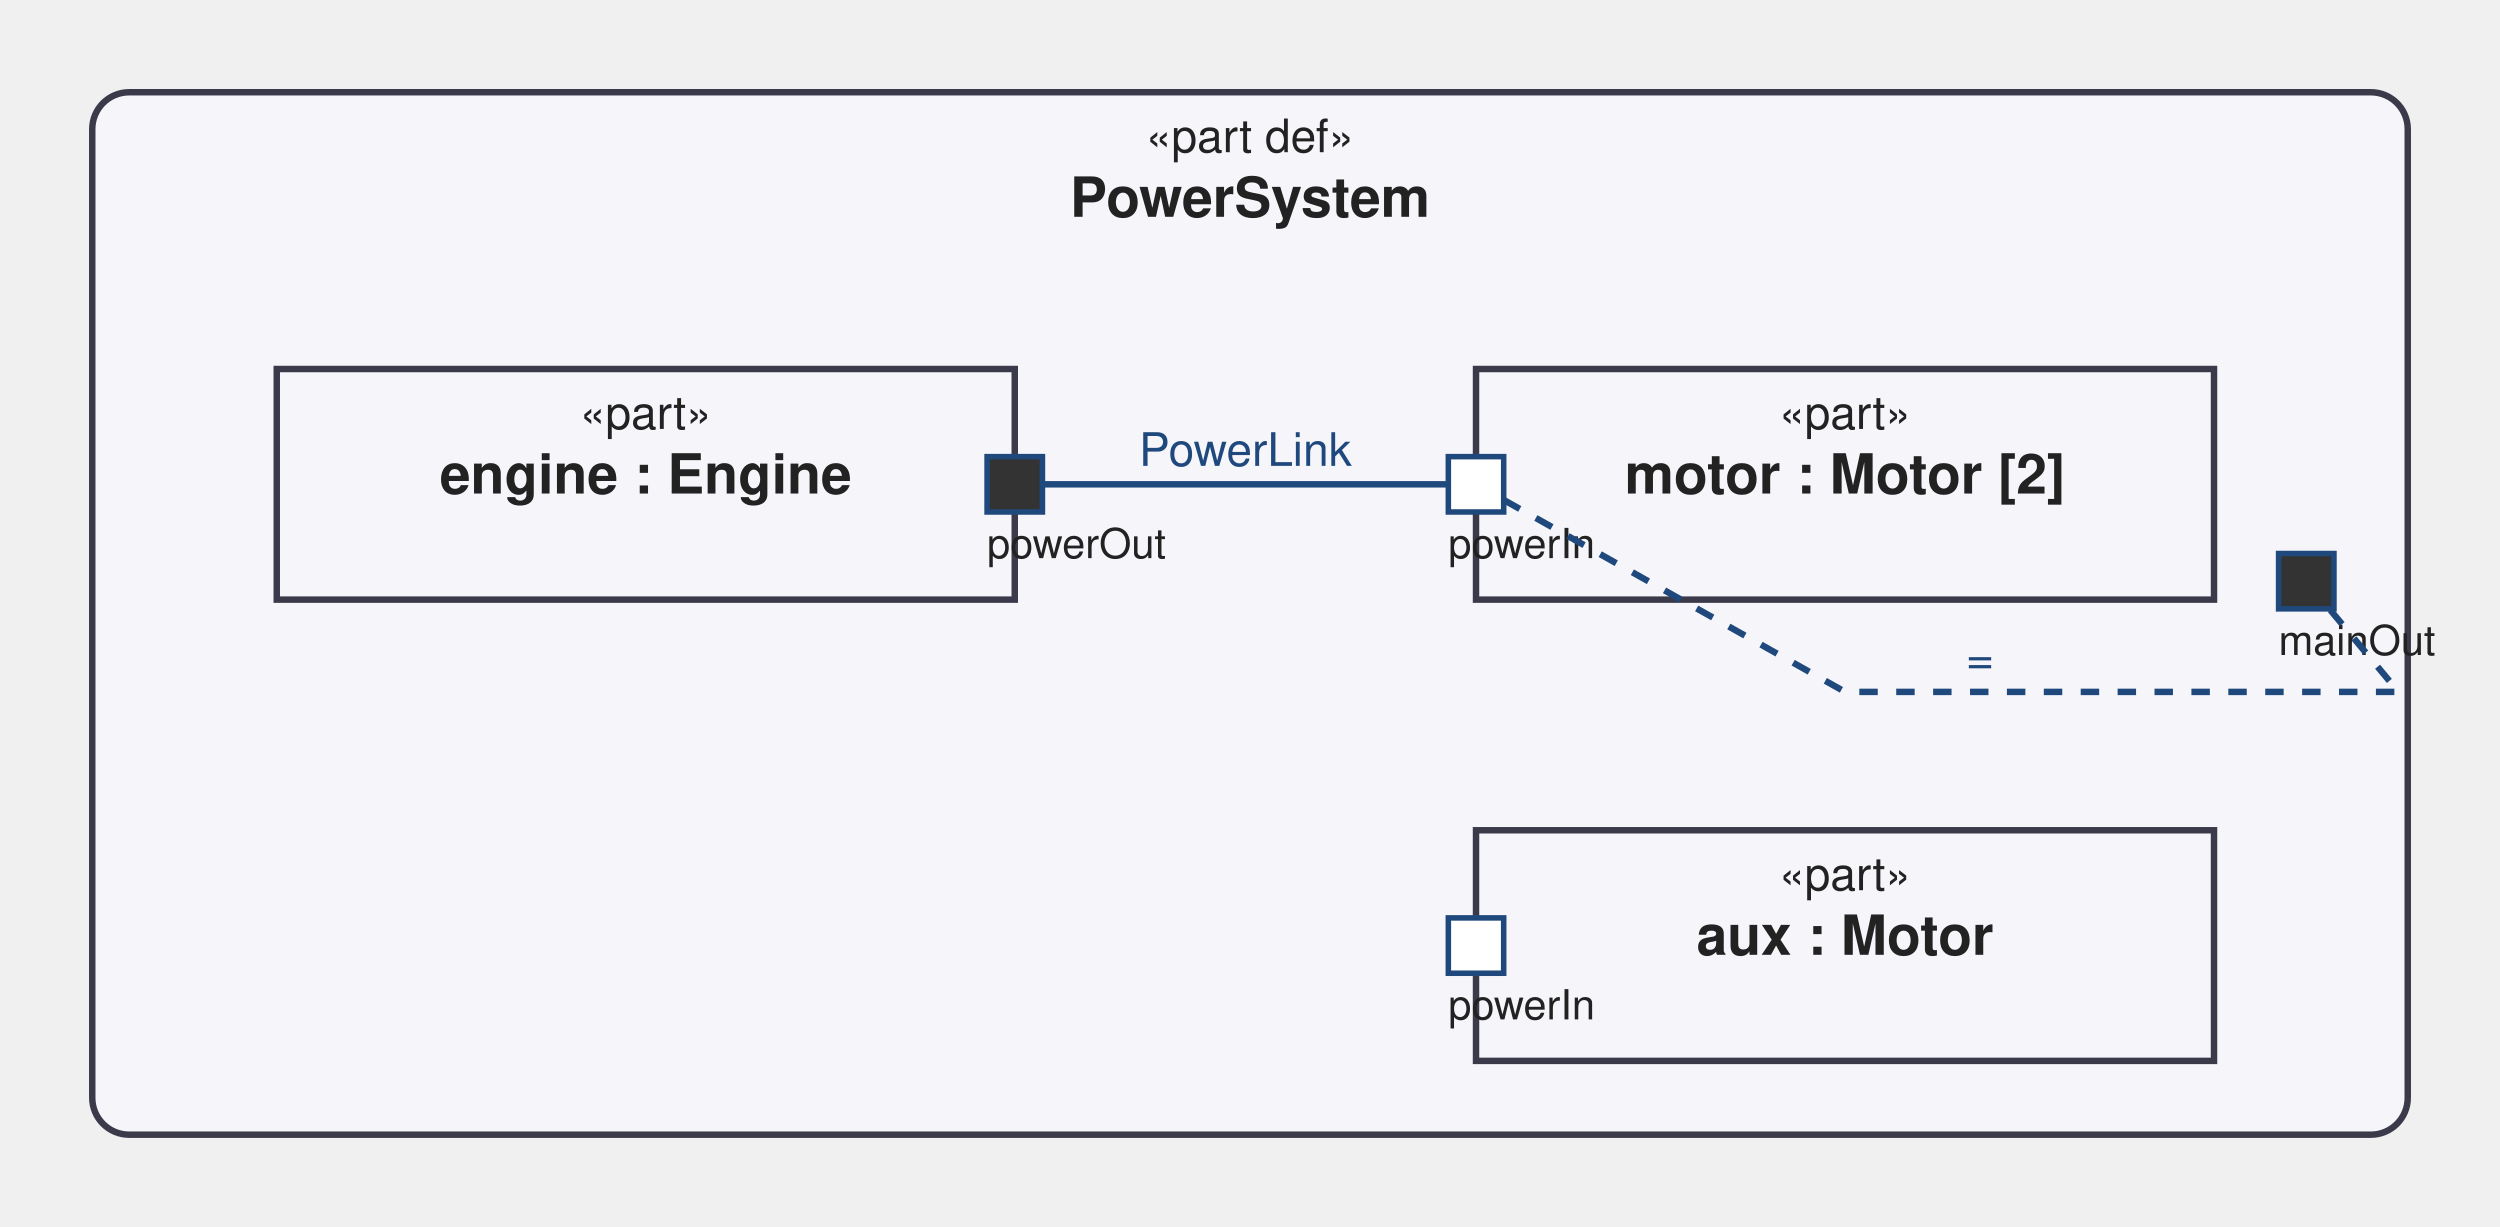
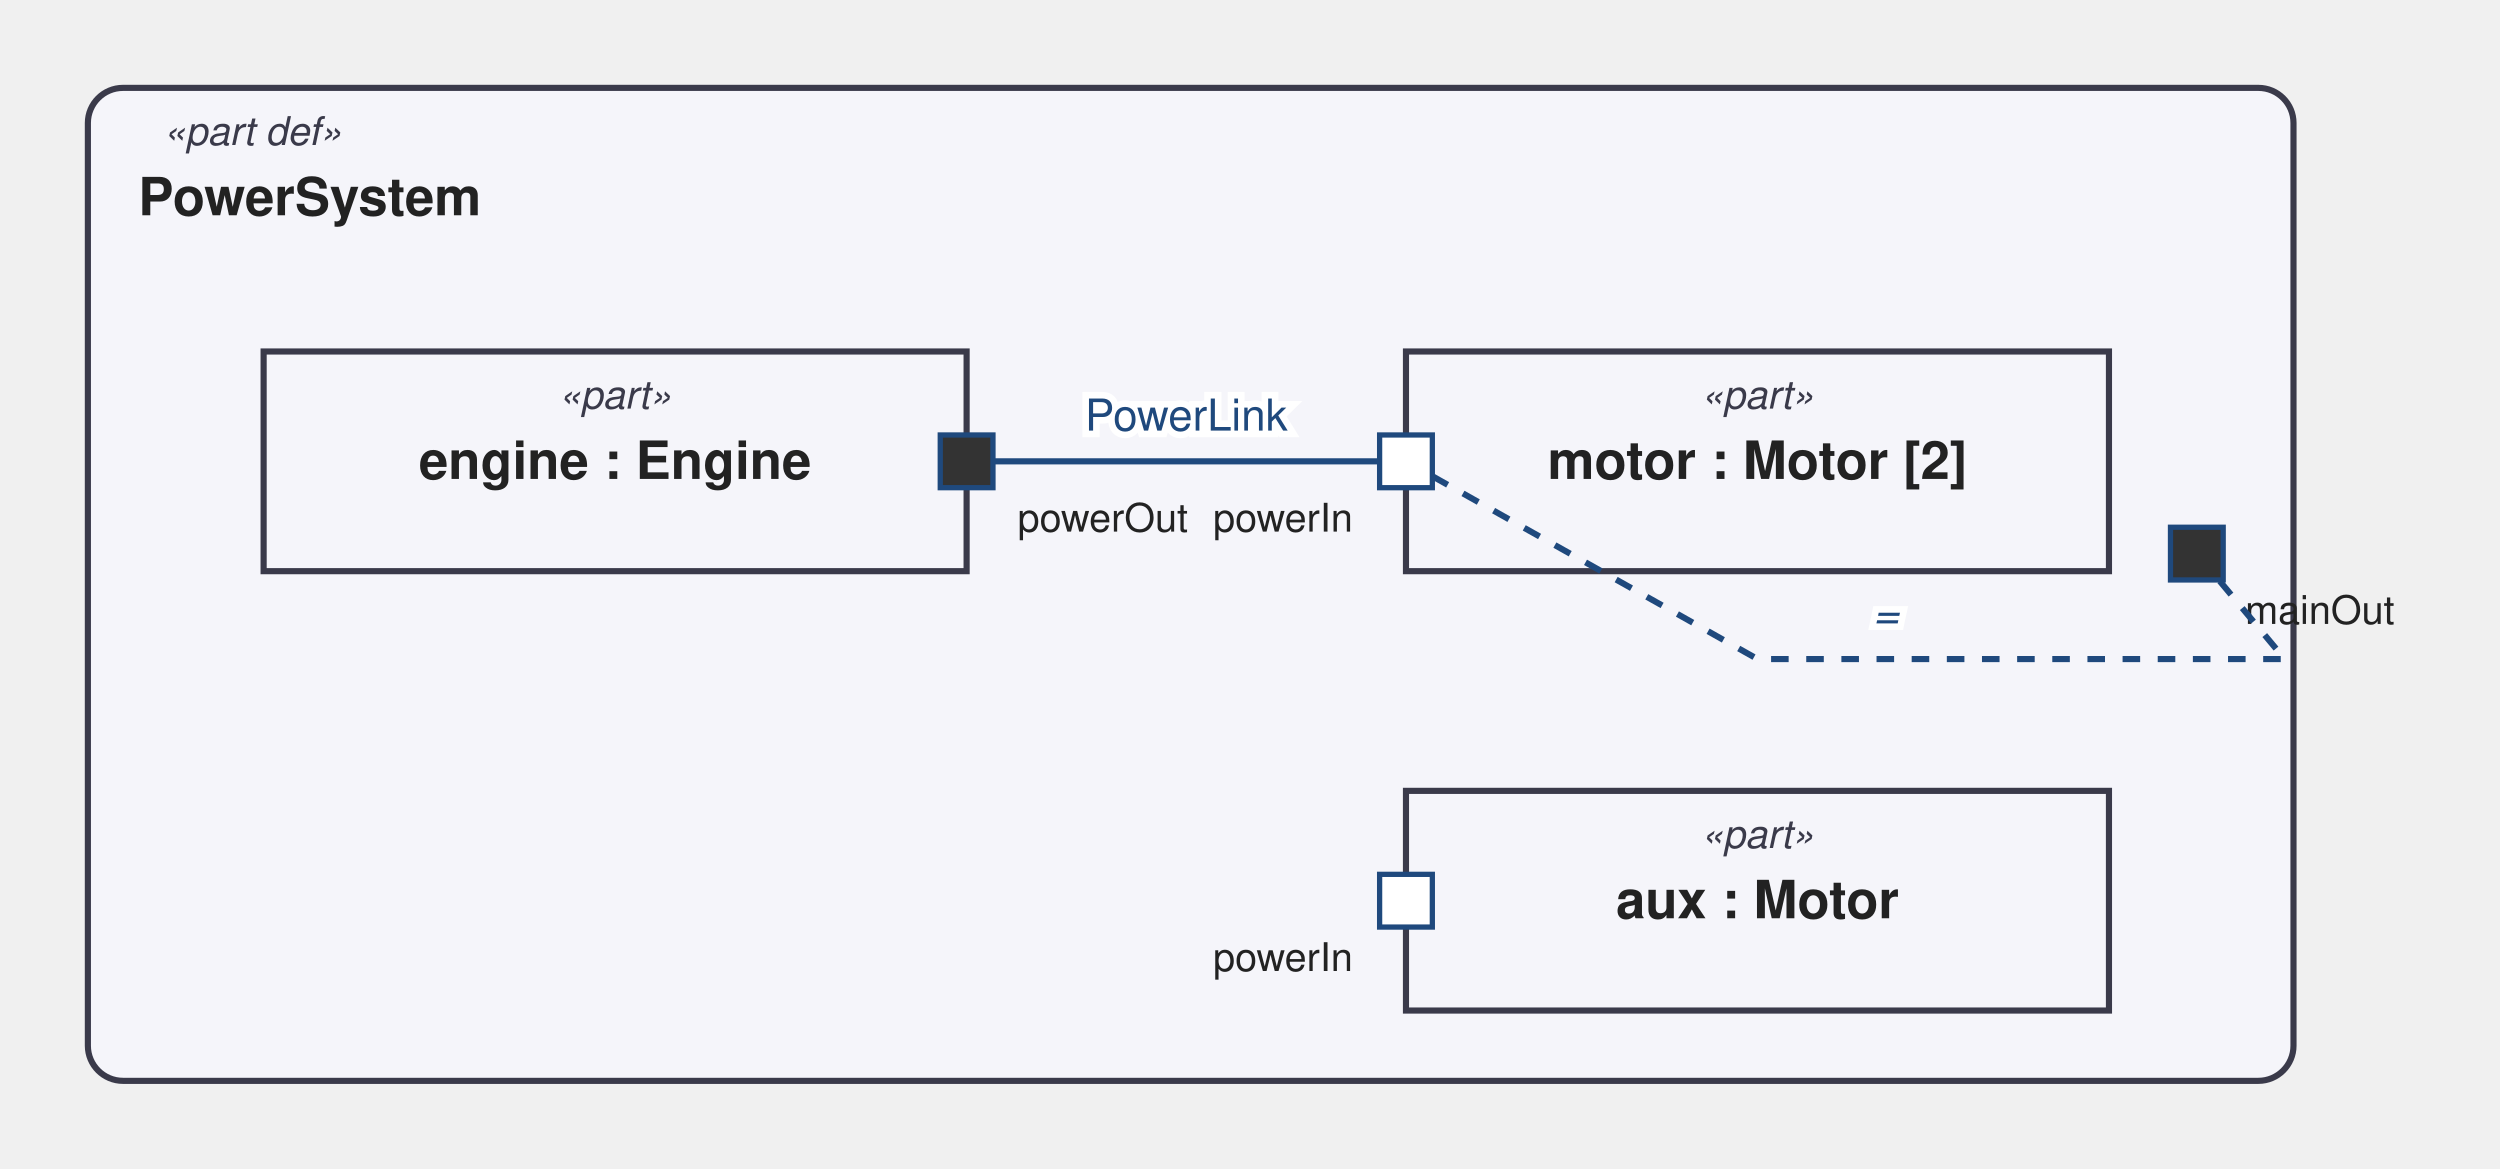
- <svg xmlns="http://www.w3.org/2000/svg" xmlns:ns1="urn:syscribe:1.0" viewBox="0 0 542 266" width="542" height="266" class="syscribe-diagram IBD" ns1:ref="Diagrams::PowerIBD">
+ <svg xmlns="http://www.w3.org/2000/svg" xmlns:ns1="urn:syscribe:1.0" viewBox="0 0 569 266" width="569" height="266" class="syscribe-diagram IBD" ns1:ref="Diagrams::PowerIBD">
  <g id="s-sys-powersystem" class="boundary PartDef" ns1:ref="Sys::PowerSystem">
    <rect x="20" y="20" width="502" height="226" rx="8" fill="#f5f5fa" stroke="#3a3a4a" stroke-width="1.4" />
-     <text x="271" y="33" text-anchor="middle" font-size="10" font-family="Helvetica, Arial, sans-serif" fill="#222">«part def»</text>
-     <text x="271" y="47" text-anchor="middle" font-size="12" font-family="Helvetica, Arial, sans-serif" font-weight="bold" fill="#222">PowerSystem</text>
+     <text x="57.5" y="33" text-anchor="middle" font-size="9" font-family="Helvetica, Arial, Liberation Sans, DejaVu Sans, sans-serif" font-style="italic" fill="#3a3a4a">«part def»</text>
+     <text x="70.5" y="49" text-anchor="middle" font-size="12" font-family="Helvetica, Arial, Liberation Sans, DejaVu Sans, sans-serif" font-weight="bold" fill="#222">PowerSystem</text>
  </g>
  <g id="s-sys-powersystem-mainout" class="port Port out" ns1:ref="Sys::PowerSystem::mainOut">
    <rect x="494" y="120" width="12" height="12" fill="#333" stroke="#1f497d" stroke-width="1.2" />
-     <text x="494" y="142" text-anchor="start" font-size="9" font-family="Helvetica, Arial, sans-serif" fill="#222">mainOut</text>
+     <text x="528" y="142" text-anchor="middle" font-size="9" font-family="Helvetica, Arial, Liberation Sans, DejaVu Sans, sans-serif" fill="#222">mainOut</text>
  </g>
  <g id="s-sys-powersystem-engine" class="block Part" ns1:ref="Sys::PowerSystem::engine">
    <rect x="60" y="80" width="160" height="50" fill="#f5f5fa" stroke="#3a3a4a" stroke-width="1.4" />
-     <text x="140" y="93" text-anchor="middle" font-size="10" font-family="Helvetica, Arial, sans-serif" fill="#222">«part»</text>
-     <text x="140" y="107" text-anchor="middle" font-size="12" font-family="Helvetica, Arial, sans-serif" font-weight="bold" fill="#222">engine : Engine</text>
+     <text x="140" y="93" text-anchor="middle" font-size="9" font-family="Helvetica, Arial, Liberation Sans, DejaVu Sans, sans-serif" font-style="italic" fill="#3a3a4a">«part»</text>
+     <text x="140" y="109" text-anchor="middle" font-size="12" font-family="Helvetica, Arial, Liberation Sans, DejaVu Sans, sans-serif" font-weight="bold" fill="#222">engine : Engine</text>
  </g>
  <g id="s-sys-powersystem-engine-powerout" class="port Port out" ns1:ref="Sys::PowerSystem::engine::powerOut">
    <rect x="214" y="99" width="12" height="12" fill="#333" stroke="#1f497d" stroke-width="1.2" />
-     <text x="214" y="121" text-anchor="start" font-size="9" font-family="Helvetica, Arial, sans-serif" fill="#222">powerOut</text>
+     <text x="251" y="121" text-anchor="middle" font-size="9" font-family="Helvetica, Arial, Liberation Sans, DejaVu Sans, sans-serif" fill="#222">powerOut</text>
  </g>
  <g id="s-sys-powersystem-motor" class="block Part" ns1:ref="Sys::PowerSystem::motor">
    <rect x="320" y="80" width="160" height="50" fill="#f5f5fa" stroke="#3a3a4a" stroke-width="1.4" />
-     <text x="400" y="93" text-anchor="middle" font-size="10" font-family="Helvetica, Arial, sans-serif" fill="#222">«part»</text>
-     <text x="400" y="107" text-anchor="middle" font-size="12" font-family="Helvetica, Arial, sans-serif" font-weight="bold" fill="#222">motor : Motor [2]</text>
+     <text x="400" y="93" text-anchor="middle" font-size="9" font-family="Helvetica, Arial, Liberation Sans, DejaVu Sans, sans-serif" font-style="italic" fill="#3a3a4a">«part»</text>
+     <text x="400" y="109" text-anchor="middle" font-size="12" font-family="Helvetica, Arial, Liberation Sans, DejaVu Sans, sans-serif" font-weight="bold" fill="#222">motor : Motor [2]</text>
  </g>
  <g id="s-sys-powersystem-motor-powerin" class="port Port in" ns1:ref="Sys::PowerSystem::motor::powerIn">
    <rect x="314" y="99" width="12" height="12" fill="#fff" stroke="#1f497d" stroke-width="1.2" />
-     <text x="314" y="121" text-anchor="start" font-size="9" font-family="Helvetica, Arial, sans-serif" fill="#222">powerIn</text>
+     <text x="292" y="121" text-anchor="middle" font-size="9" font-family="Helvetica, Arial, Liberation Sans, DejaVu Sans, sans-serif" fill="#222">powerIn</text>
  </g>
  <g id="s-sys-powersystem-aux" class="block Part" ns1:ref="Sys::PowerSystem::aux">
    <rect x="320" y="180" width="160" height="50" fill="#f5f5fa" stroke="#3a3a4a" stroke-width="1.4" />
-     <text x="400" y="193" text-anchor="middle" font-size="10" font-family="Helvetica, Arial, sans-serif" fill="#222">«part»</text>
-     <text x="400" y="207" text-anchor="middle" font-size="12" font-family="Helvetica, Arial, sans-serif" font-weight="bold" fill="#222">aux : Motor</text>
+     <text x="400" y="193" text-anchor="middle" font-size="9" font-family="Helvetica, Arial, Liberation Sans, DejaVu Sans, sans-serif" font-style="italic" fill="#3a3a4a">«part»</text>
+     <text x="400" y="209" text-anchor="middle" font-size="12" font-family="Helvetica, Arial, Liberation Sans, DejaVu Sans, sans-serif" font-weight="bold" fill="#222">aux : Motor</text>
  </g>
  <g id="s-sys-powersystem-aux-powerin" class="port Port in" ns1:ref="Sys::PowerSystem::aux::powerIn">
    <rect x="314" y="199" width="12" height="12" fill="#fff" stroke="#1f497d" stroke-width="1.2" />
-     <text x="314" y="221" text-anchor="start" font-size="9" font-family="Helvetica, Arial, sans-serif" fill="#222">powerIn</text>
+     <text x="292" y="221" text-anchor="middle" font-size="9" font-family="Helvetica, Arial, Liberation Sans, DejaVu Sans, sans-serif" fill="#222">powerIn</text>
  </g>
  <path id="e-connection-s-sys-powersystem-engine-powerout-s-sys-powersystem-motor-powerin" class="edge connection" ns1:ref="Sys::PowerSystem" ns1:source="s-sys-powersystem-engine-powerout" ns1:target="s-sys-powersystem-motor-powerin" d="M 226,105 L 314,105" fill="none" stroke="#1f497d" stroke-width="1.4" />
-   <text x="270" y="101" text-anchor="middle" font-size="10" font-family="Helvetica, Arial, sans-serif" fill="#1f497d">PowerLink</text>
+   <text x="270" y="98" text-anchor="middle" font-size="10" font-family="Helvetica, Arial, Liberation Sans, DejaVu Sans, sans-serif" fill="#1f497d" stroke="#fff" stroke-width="3" paint-order="stroke">PowerLink</text>
  <path id="e-binding-s-sys-powersystem-motor-powerin-s-sys-powersystem-mainout" class="edge binding" ns1:ref="Sys::PowerSystem" ns1:source="s-sys-powersystem-motor-powerin" ns1:target="s-sys-powersystem-mainout" stroke-dasharray="4,4" d="M 326,108.38 L 400,150 L 520,150 L 505,132" fill="none" stroke="#1f497d" stroke-width="1.4" />
-   <text x="429.26" y="146" text-anchor="middle" font-size="10" font-family="Helvetica, Arial, sans-serif" fill="#1f497d">=</text>
+   <text x="429.26" y="143" text-anchor="middle" font-size="10" font-family="Helvetica, Arial, Liberation Sans, DejaVu Sans, sans-serif" font-style="italic" fill="#1f497d" stroke="#fff" stroke-width="3" paint-order="stroke">=</text>
</svg>
